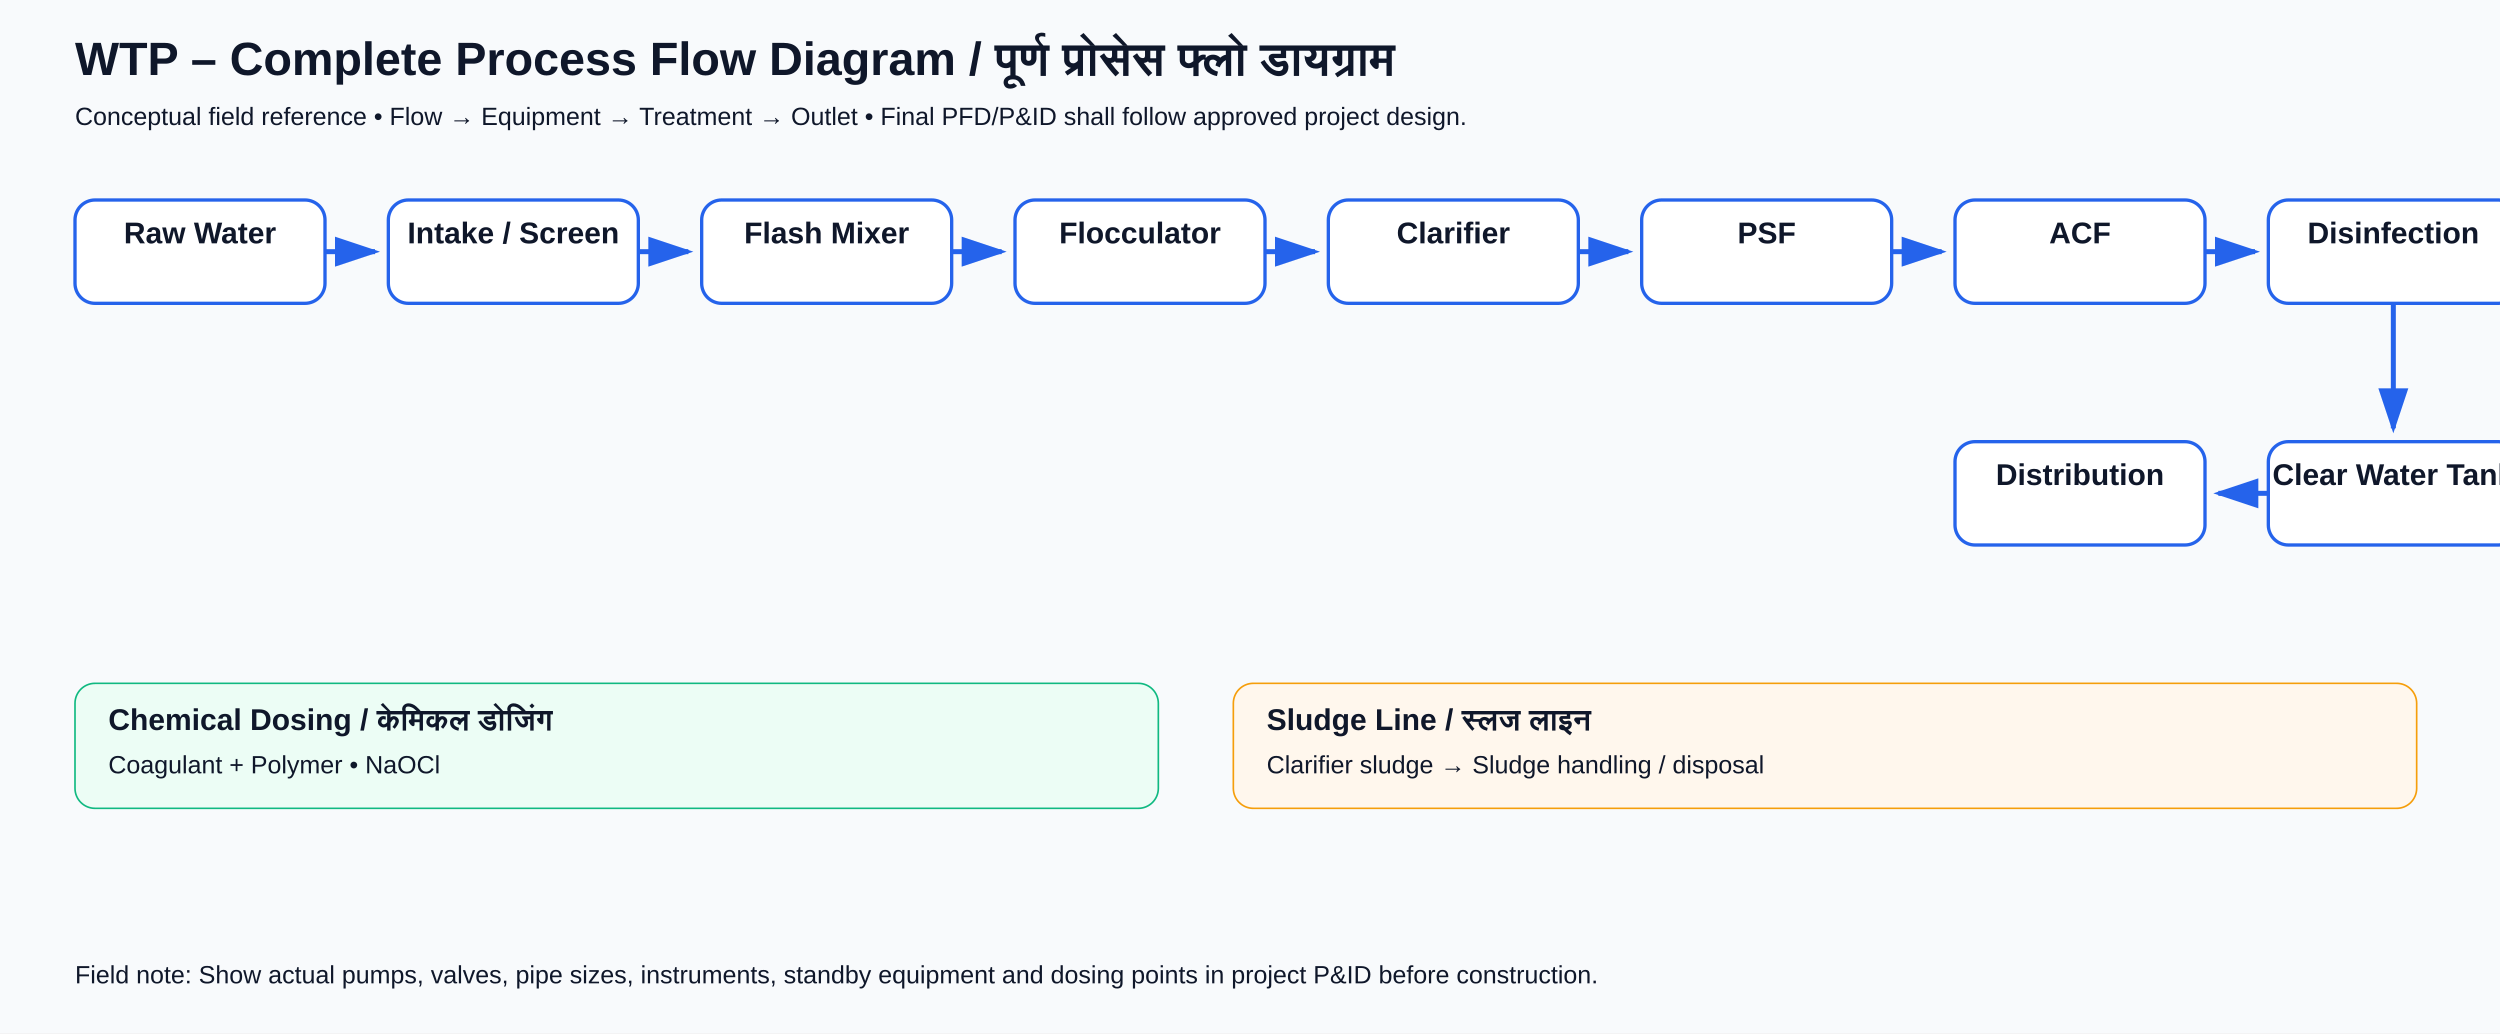
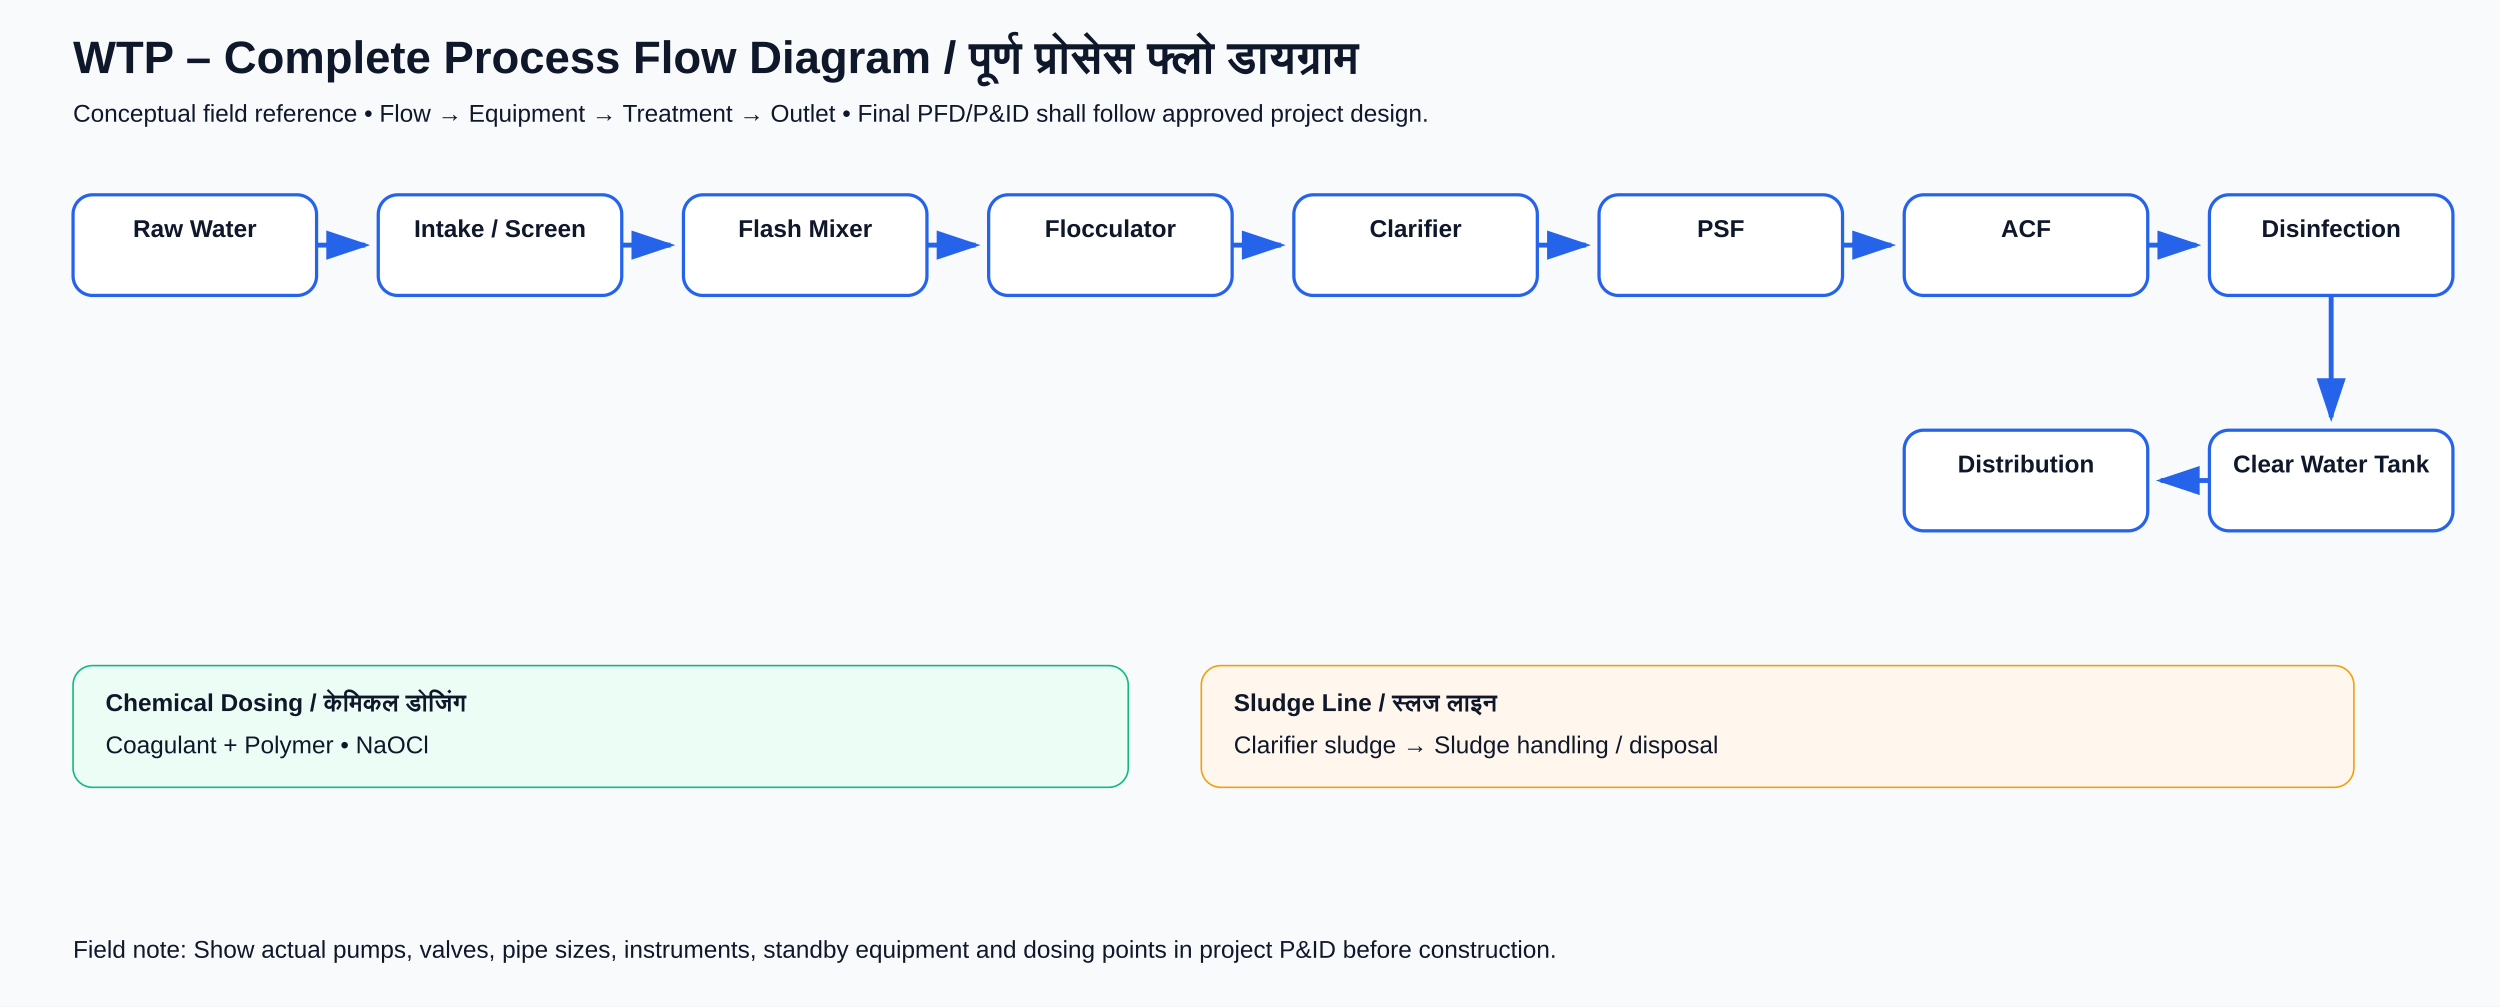
- <svg xmlns="http://www.w3.org/2000/svg" width="1500" height="620" viewBox="0 0 1500 620">
+ <svg xmlns="http://www.w3.org/2000/svg" width="1540" height="620" viewBox="0 0 1540 620">
  <defs>
    <marker id="a" markerWidth="10" markerHeight="10" refX="8" refY="3" orient="auto">
      <path d="M0,0 L0,6 L9,3 z" fill="#2563eb" />
    </marker>
-     <style>.t{font-family:Arial,sans-serif;fill:#0f172a}.b{fill:#fff;stroke:#2563eb;stroke-width:2}.l{stroke:#2563eb;stroke-width:3;fill:none;marker-end:url(#a)}.s{font-size:18px;font-weight:700}.n{font-size:15px}.h{font-size:28px;font-weight:700}</style>
+     <style>.t{font-family:Arial,sans-serif;fill:#0f172a}.b{fill:#fff;stroke:#2563eb;stroke-width:2}.l{stroke:#2563eb;stroke-width:3;fill:none;marker-end:url(#a)}.s{font-size:15px;font-weight:700}.n{font-size:15px}.h{font-size:28px;font-weight:700}</style>
  </defs>
  <rect width="100%" height="100%" fill="#f8fafc" />
  <text class="t h" x="45" y="45">WTP – Complete Process Flow Diagram / पूर्ण प्रोसेस फ्लो डायग्राम</text>
  <text class="t n" x="45" y="75">Conceptual field reference • Flow → Equipment → Treatment → Outlet • Final PFD/P&amp;ID shall follow approved project design.</text>
  <rect class="b" x="45" y="120" rx="12" width="150" height="62" />
  <text class="t s" text-anchor="middle" x="120.0" y="146">Raw Water</text>
  <rect class="b" x="233" y="120" rx="12" width="150" height="62" />
  <text class="t s" text-anchor="middle" x="308.0" y="146">Intake / Screen</text>
  <rect class="b" x="421" y="120" rx="12" width="150" height="62" />
  <text class="t s" text-anchor="middle" x="496.0" y="146">Flash Mixer</text>
  <rect class="b" x="609" y="120" rx="12" width="150" height="62" />
  <text class="t s" text-anchor="middle" x="684.0" y="146">Flocculator</text>
  <rect class="b" x="797" y="120" rx="12" width="150" height="62" />
  <text class="t s" text-anchor="middle" x="872.0" y="146">Clarifier</text>
  <rect class="b" x="985" y="120" rx="12" width="150" height="62" />
  <text class="t s" text-anchor="middle" x="1060.0" y="146">PSF</text>
  <rect class="b" x="1173" y="120" rx="12" width="150" height="62" />
  <text class="t s" text-anchor="middle" x="1248.0" y="146">ACF</text>
  <rect class="b" x="1361" y="120" rx="12" width="150" height="62" />
  <text class="t s" text-anchor="middle" x="1436.0" y="146">Disinfection</text>
  <rect class="b" x="1361" y="265" rx="12" width="150" height="62" />
  <text class="t s" text-anchor="middle" x="1436.0" y="291">Clear Water Tank</text>
  <rect class="b" x="1173" y="265" rx="12" width="150" height="62" />
  <text class="t s" text-anchor="middle" x="1248.0" y="291">Distribution</text>
  <path class="l" d="M195,151.0 L225,151.0" />
  <path class="l" d="M383,151.0 L413,151.0" />
  <path class="l" d="M571,151.0 L601,151.0" />
  <path class="l" d="M759,151.0 L789,151.0" />
  <path class="l" d="M947,151.0 L977,151.0" />
  <path class="l" d="M1135,151.0 L1165,151.0" />
  <path class="l" d="M1323,151.0 L1353,151.0" />
  <path class="l" d="M1436.0,182 L1436.0,217 L1436.0,257" />
  <path class="l" d="M1361,296.0 L1331,296.0" />
  <rect x="45" y="410" width="650" height="75" rx="12" fill="#ecfdf5" stroke="#10b981" />
  <text class="t s" x="65" y="438">Chemical Dosing / केमिकल डोजिंग</text>
  <text class="t n" x="65" y="464">Coagulant + Polymer • NaOCl</text>
  <rect x="740" y="410" width="710" height="75" rx="12" fill="#fff7ed" stroke="#f59e0b" />
  <text class="t s" x="760" y="438">Sludge Line / स्लज लाइन</text>
  <text class="t n" x="760" y="464">Clarifier sludge → Sludge handling / disposal</text>
  <text class="t n" x="45" y="590">Field note: Show actual pumps, valves, pipe sizes, instruments, standby equipment and dosing points in project P&amp;ID before construction.</text>
</svg>
